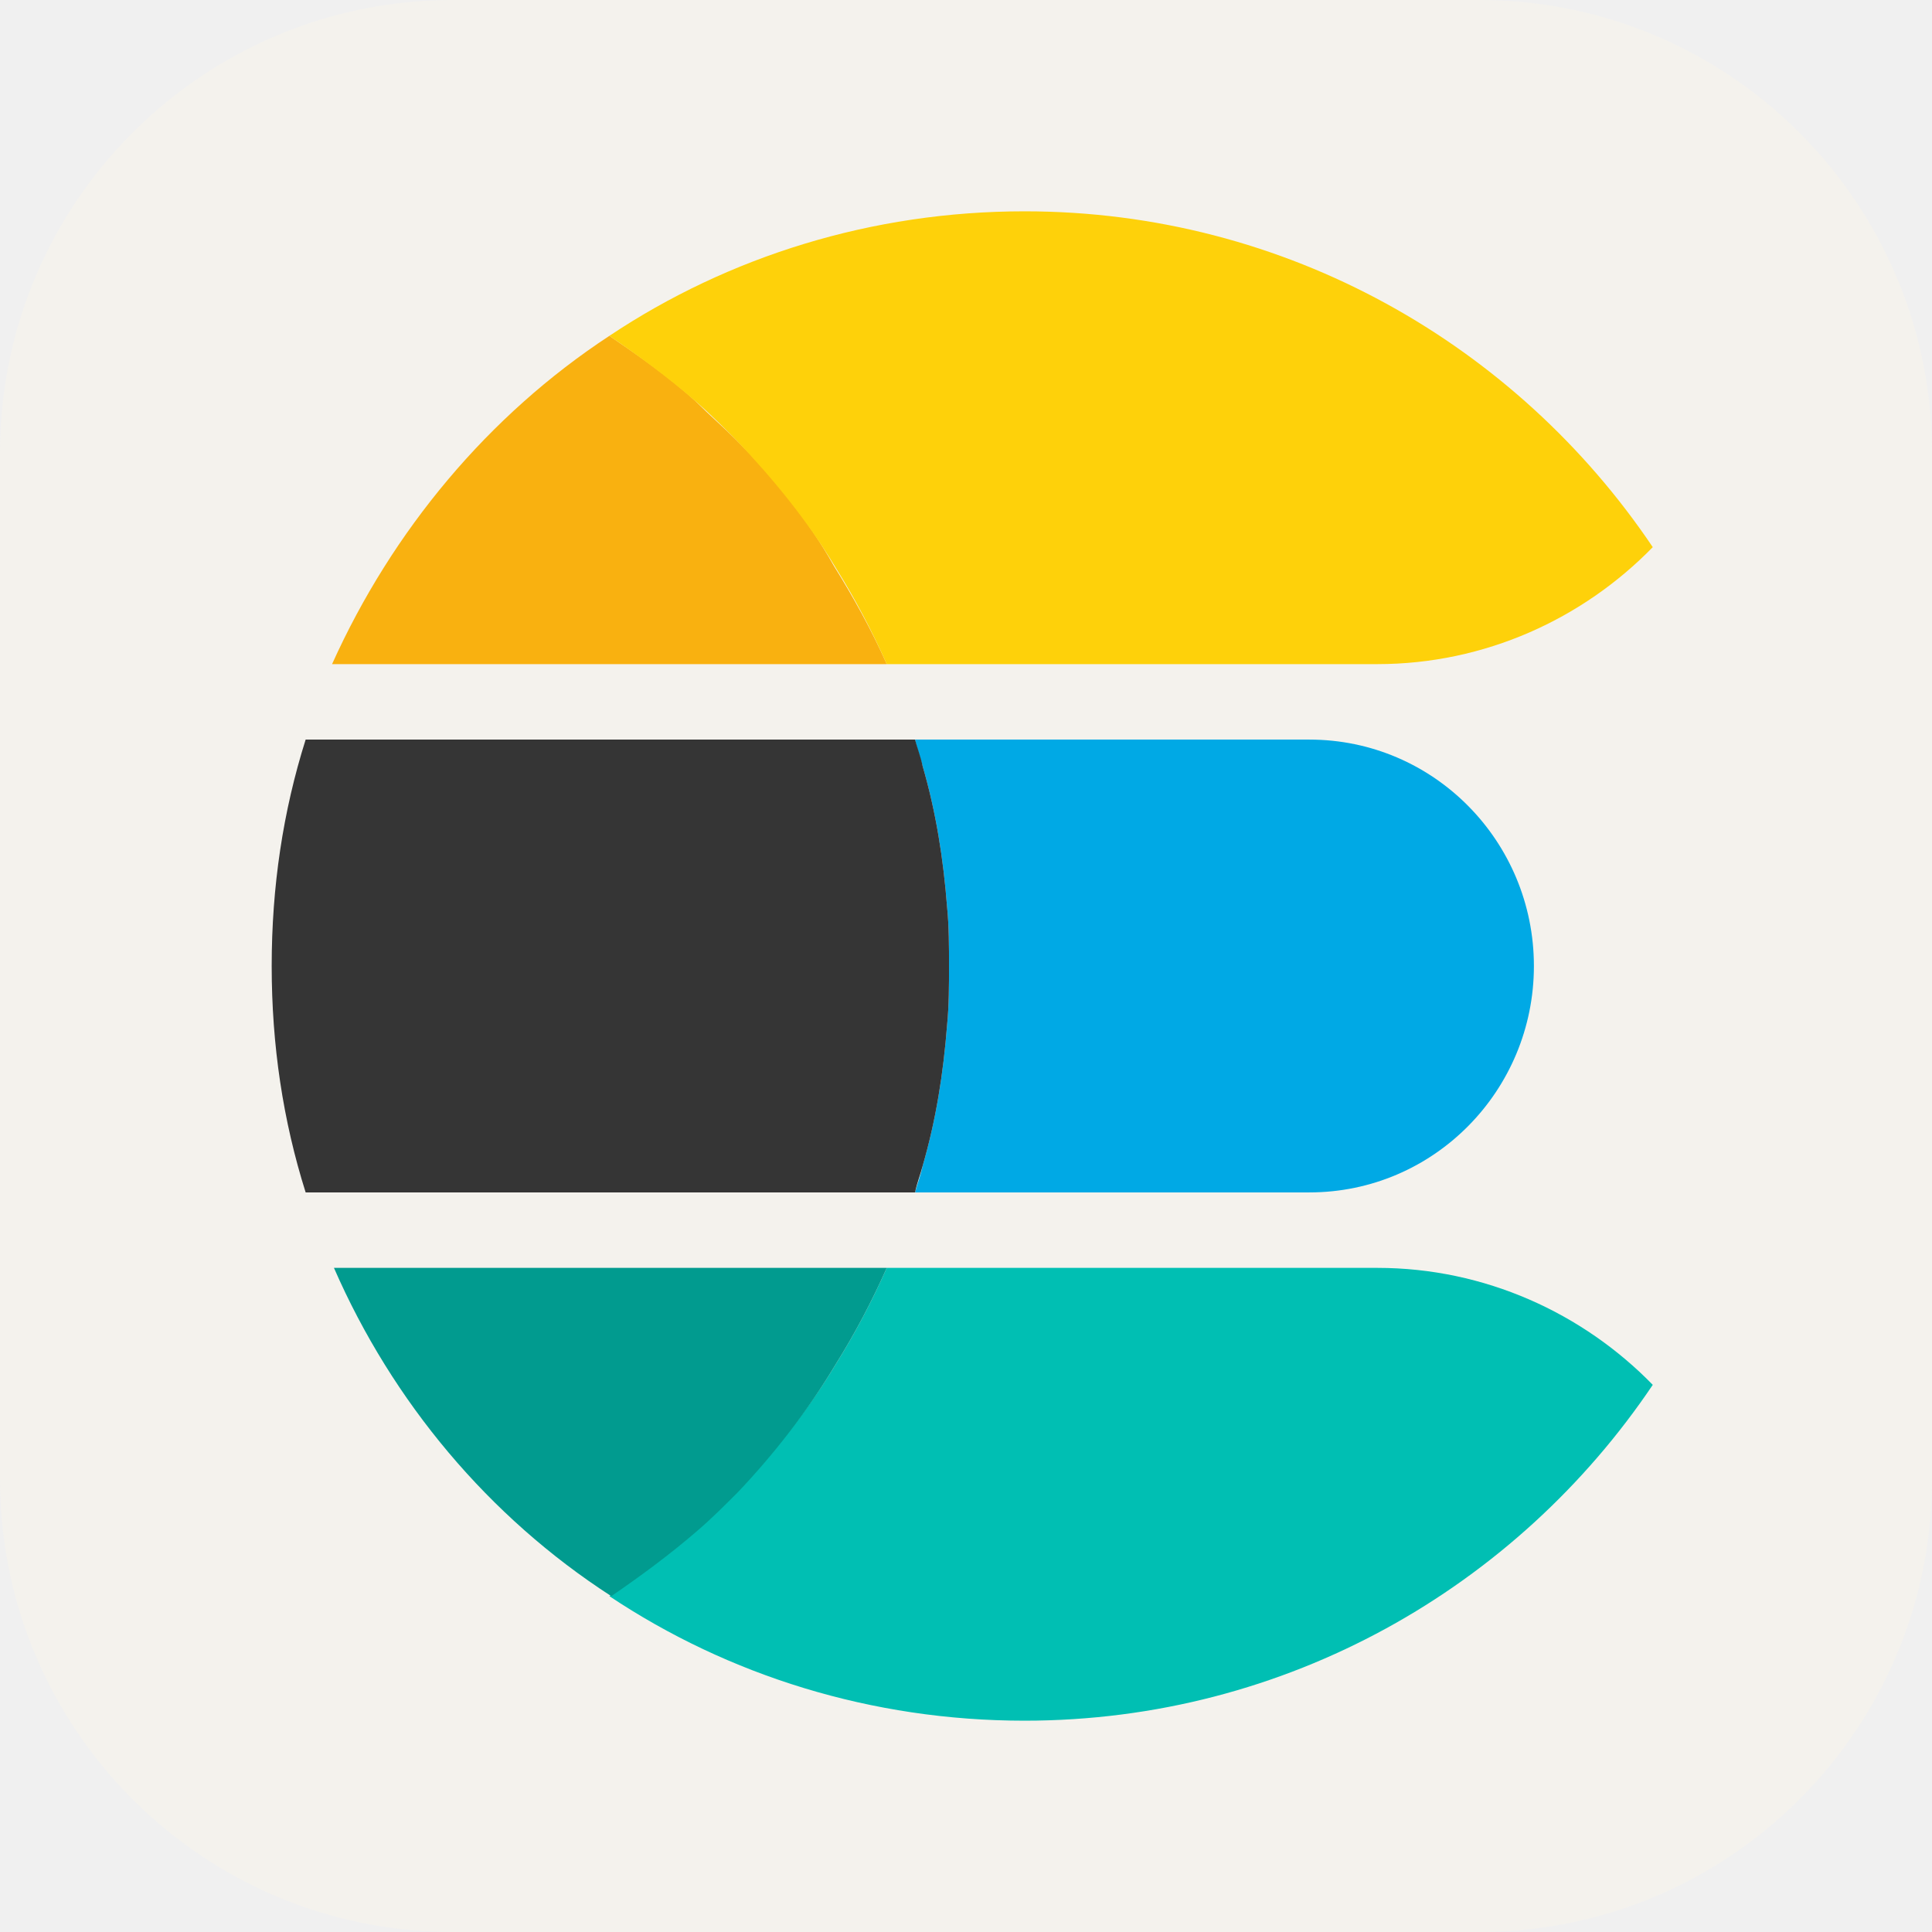
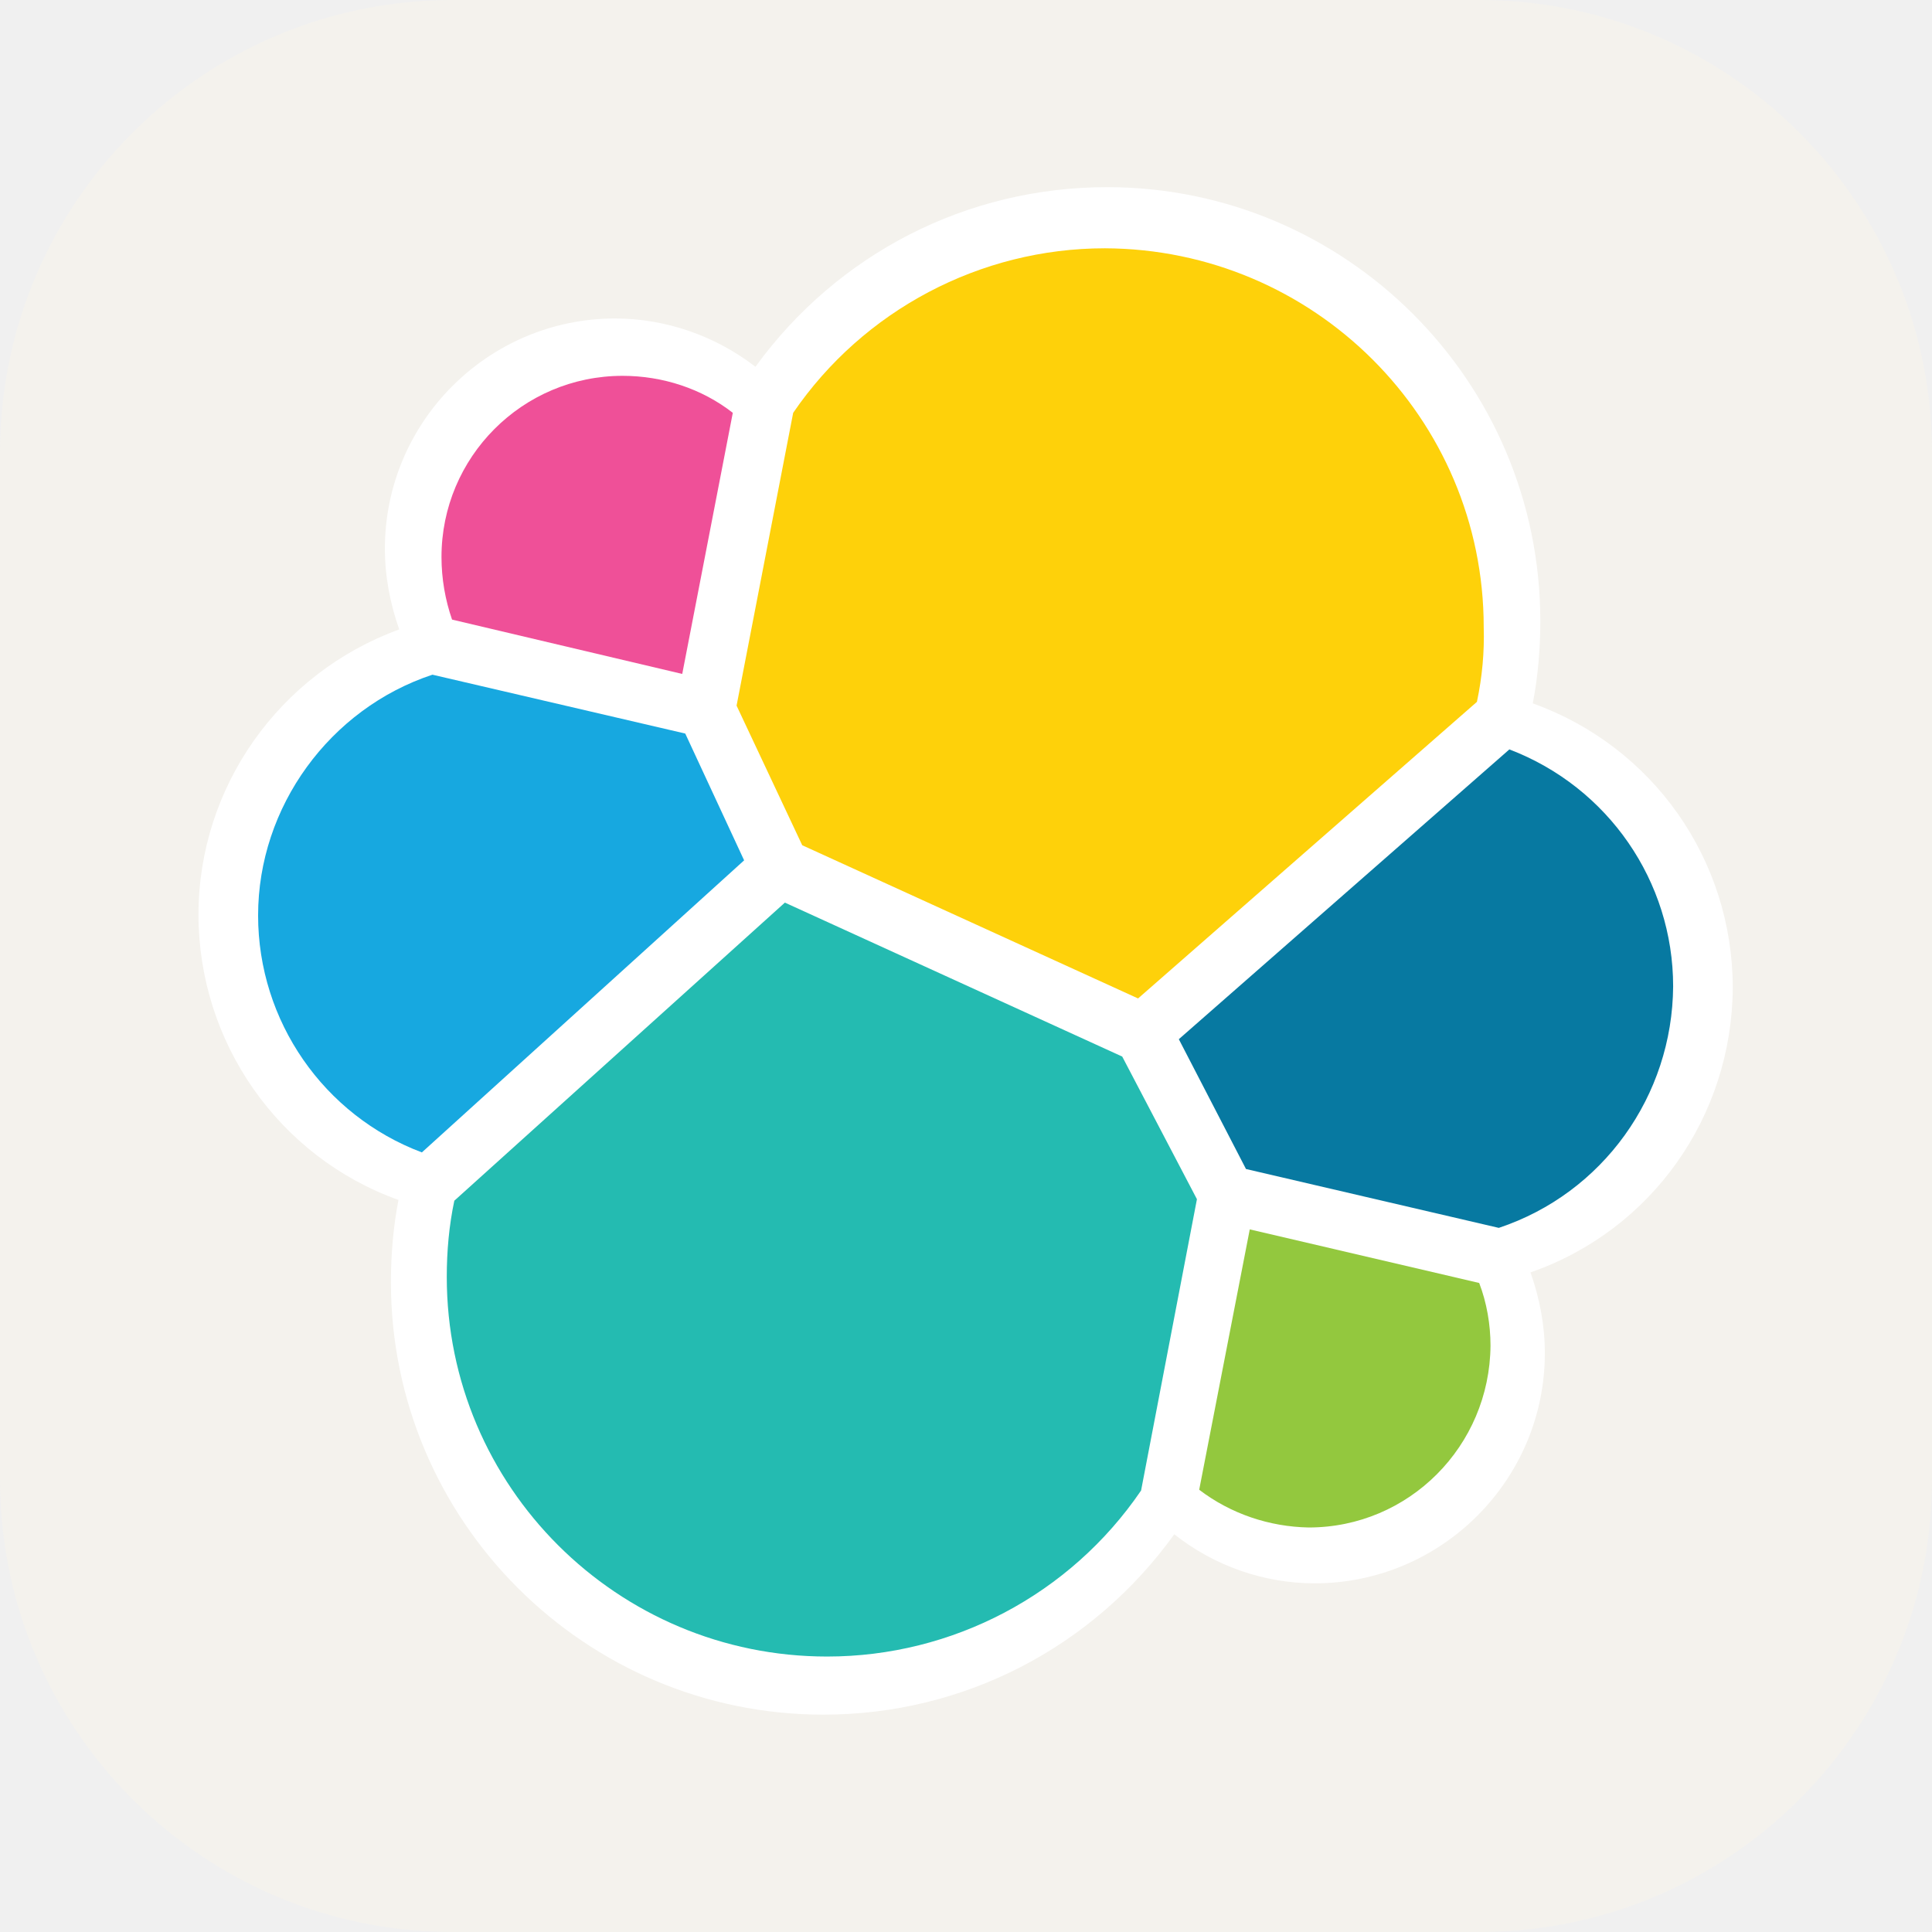
<svg xmlns="http://www.w3.org/2000/svg" width="256" height="256" viewBox="0 0 256 256" fill="none">
  <rect width="256" height="256" rx="60" fill="#F4F2ED" />
-   <path d="M173.5 98H121.25C121.5 99.25 122 100.5 122.25 101.5C124 107.5 125 113.75 125.5 120.25C125.75 122.75 125.75 125.5 125.75 128C125.75 130.5 125.75 133.25 125.5 135.75C125 142.25 124 148.5 122.25 154.5C122 155.75 121.5 157 121.25 158H173.5C190 158 203.25 144.5 203.25 128C203.25 111.5 190 98 173.5 98Z" fill="#00A9E5" />
-   <path d="M125.5 135.75C125.75 133.25 125.75 130.5 125.75 128C125.75 125.5 125.75 122.75 125.5 120.25C125 113.75 124 107.5 122.25 101.5C122 100.25 121.5 99 121.25 98H40.5C37.5 107.5 36 117.5 36 128C36 138.5 37.5 148.5 40.5 158H121.25C121.5 156.75 122 155.5 122.25 154.5C124 148.5 125 142.25 125.5 135.75Z" fill="#353535" />
-   <path d="M182.5 168H117.5C115.5 172.5 113.25 176.75 110.75 180.75C107 187 102.5 192.5 97.5 197.75C95.75 199.5 94 201 92.25 202.75C88.75 206 84.75 208.75 80.75 211.5C96.5 222 115.5 228 135.75 228C170.5 228 201 210.25 219 183.5C209.75 174 196.75 168 182.5 168Z" fill="#00BFB3" />
-   <path d="M110.75 180.75C113.25 176.75 115.5 172.5 117.5 168H44.25C52 185.75 64.75 201 81 211.5C85 208.75 88.75 206 92.5 202.75C94.25 201.25 96 199.5 97.75 197.75C102.5 192.75 107 187 110.75 180.75Z" fill="#019B8F" />
-   <path d="M97.5 58.25C95.75 56.5 94 55 92.25 53.25C88.75 50 84.75 47.25 80.75 44.5C64.75 55 52 70.25 44 88H117.5C115.5 83.5 113 79 110.5 75C107 68.75 102.5 63.25 97.5 58.25Z" fill="#F9B110" />
-   <path d="M135.75 28C115.5 28 96.5 34 80.75 44.5C84.75 47.25 88.5 50 92.25 53.25C94 54.75 95.75 56.5 97.5 58.25C102.5 63.5 107 69 110.75 75.25C113.25 79.25 115.5 83.5 117.5 88H182.5C196.75 88 209.75 82 219 72.5C201 45.75 170.5 28 135.75 28Z" fill="#FED10A" />
+   <path fill="#FFFFFF" d="M229.6,130.9c0-17-10.6-32-26.5-37.7c0.7-3.6,1-7.3,1-10.9c0-31.8-25.8-57.5-57.4-57.5  c-18.6,0-35.7,8.8-46.6,23.8c-5.3-4.1-11.9-6.4-18.6-6.4c-16.8,0-30.5,13.7-30.5,30.5c0,3.7,0.7,7.3,1.9,10.7  c-15.9,5.8-26.6,20.9-26.6,37.8c0,16.9,10.6,32.1,26.5,37.8c-0.7,3.6-1,7.3-1,10.9c0,31.6,25.7,57.3,57.3,57.3  c18.6,0,35.7-8.9,46.5-23.9c5.3,4.2,11.9,6.5,18.6,6.5c16.8,0,30.5-13.7,30.5-30.5c0-3.7-0.7-7.3-1.9-10.7  C218.9,163,229.5,147.9,229.6,130.9" />
+   <path fill="#FED10A" d="M106.3,112l44.5,20.3l44.9-39.3c0.7-3.3,1-6.6,0.9-9.9c0-27.7-22.5-50.1-50.2-50.2c-16.5,0-32,8.2-41.3,21.8  l-7.5,38.8L106.3,112z" />
+   <path fill="#24BBB1" d="M60.2,159.1c-0.7,3.3-1,6.7-1,10.1c0,27.8,22.6,50.3,50.4,50.3c16.6,0,32.2-8.2,41.6-22l7.4-38.6l-9.9-18.9  L104,119.6L60.2,159.1z" />
+   <path fill="#EF5098" d="M59.9,82.1l30.5,7.2l6.7-34.6c-4.1-3.2-9.3-4.9-14.6-4.9c-13.3,0-24,10.8-24,24C58.5,76.7,59,79.5,59.9,82.1  " />
+   <path fill="#17A8E0" d="M57.3,89.4c-13.6,4.5-23.1,17.5-23.1,31.9c0,14,8.7,26.5,21.7,31.4L98.6,114l-7.8-16.8L57.3,89.4z" />
+   <path fill="#93C83E" d="M158.9,197.4c4.2,3.2,9.3,4.9,14.5,5c13.3,0,24-10.8,24.1-24.1c0-2.8-0.5-5.7-1.5-8.3l-30.4-7.1L158.9,197.4  z" />
+   <path fill="#0779A1" d="M165.1,154.9l33.5,7.8c13.8-4.6,23-17.5,23.1-32c0-13.9-8.6-26.4-21.7-31.4l-43.8,38.4L165.1,154.9z" />
</svg>
